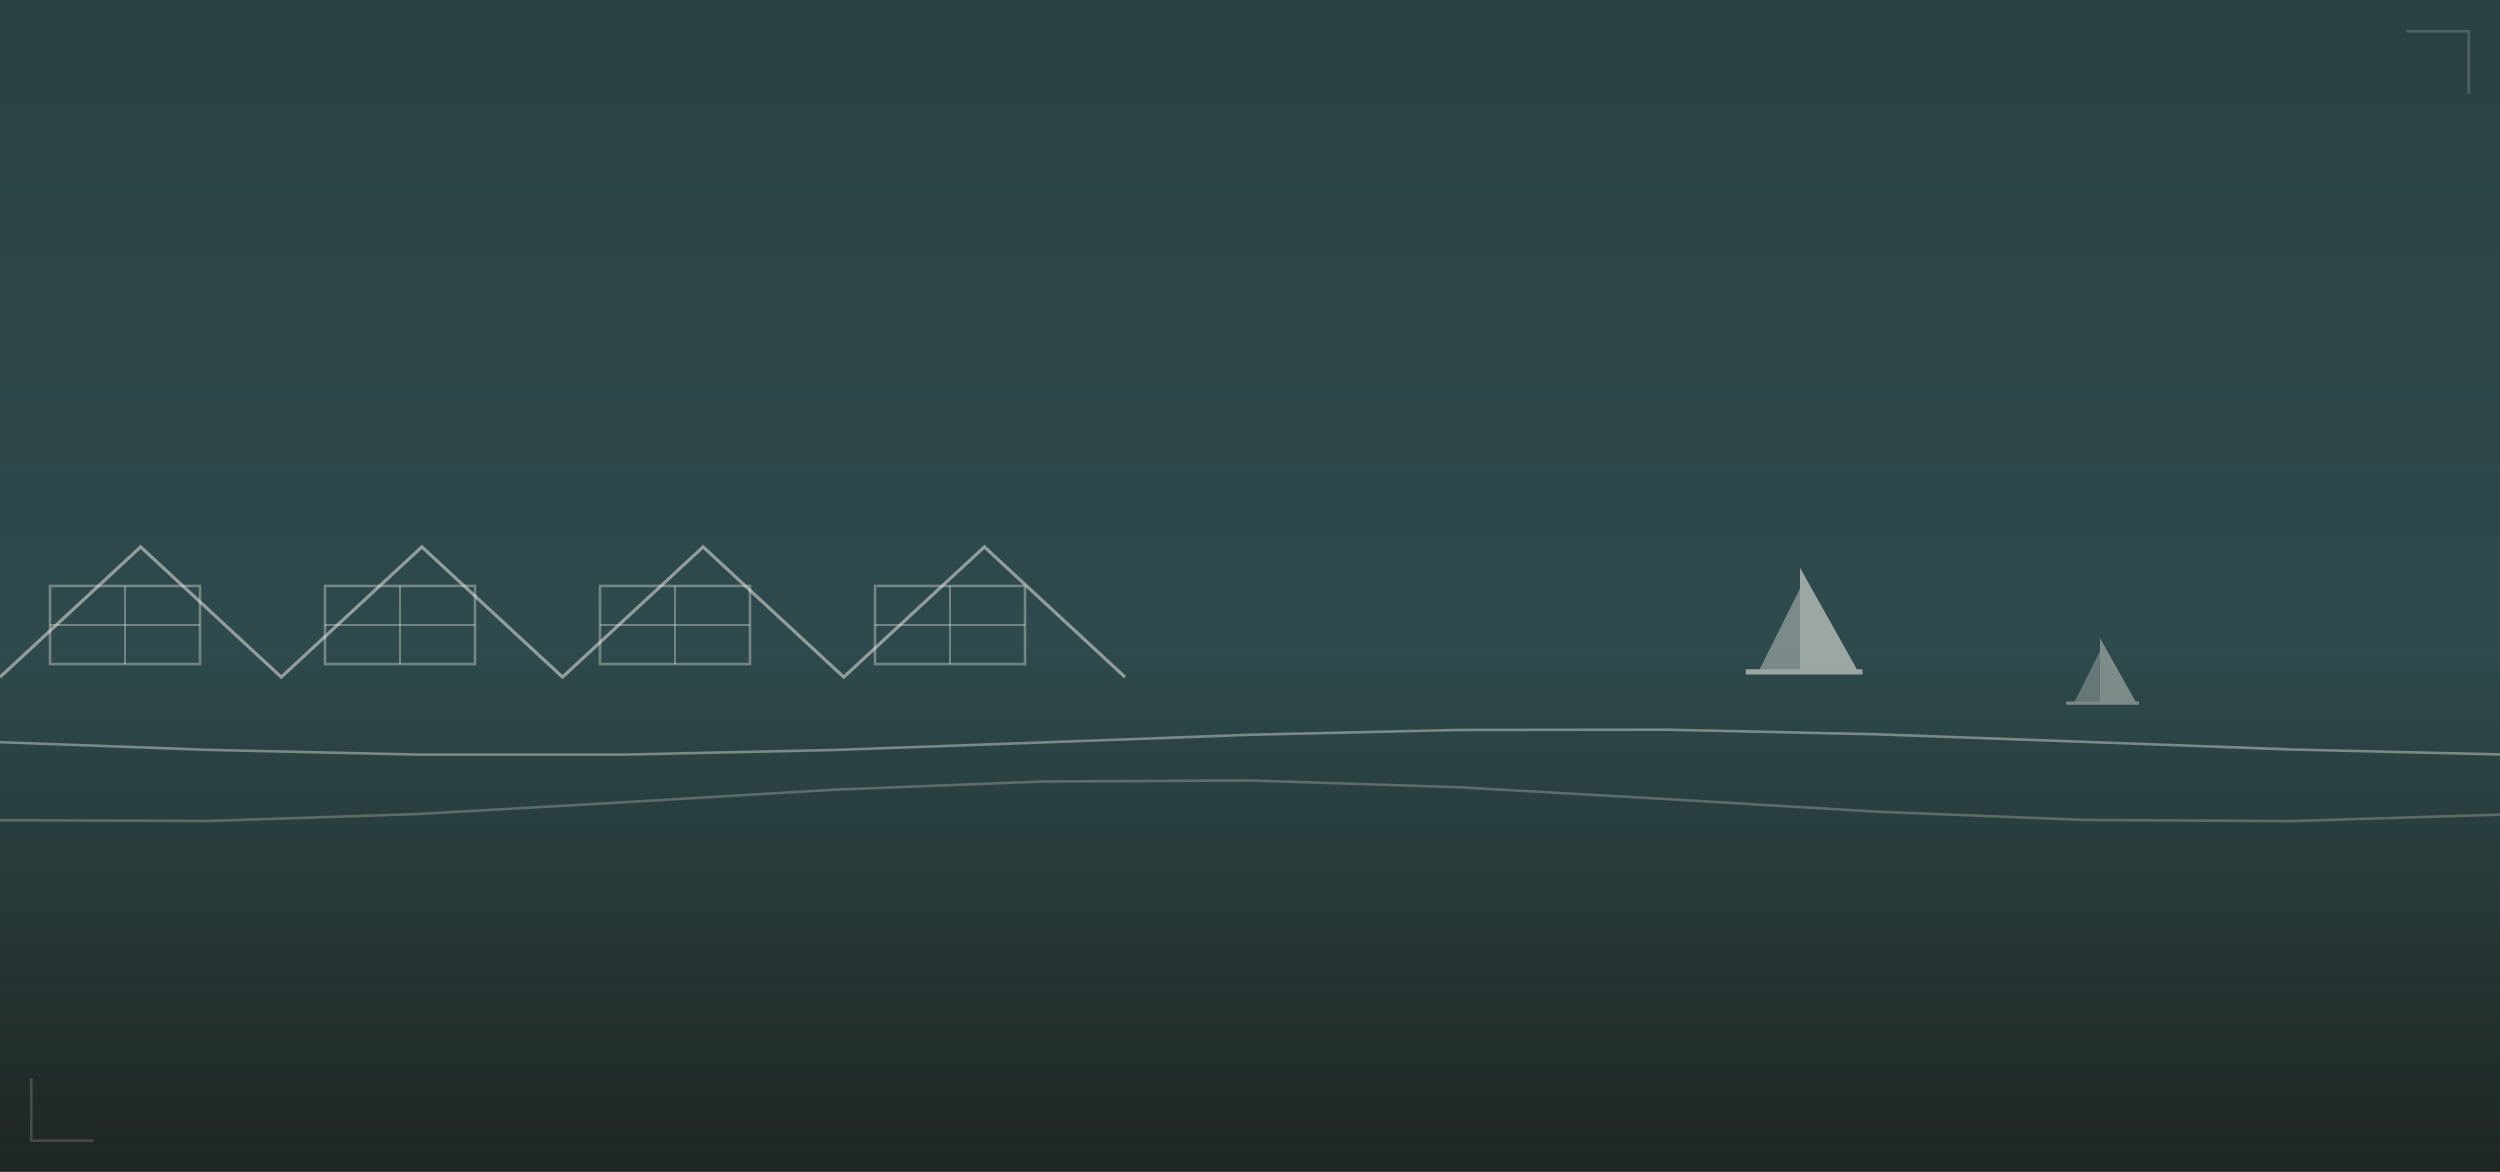
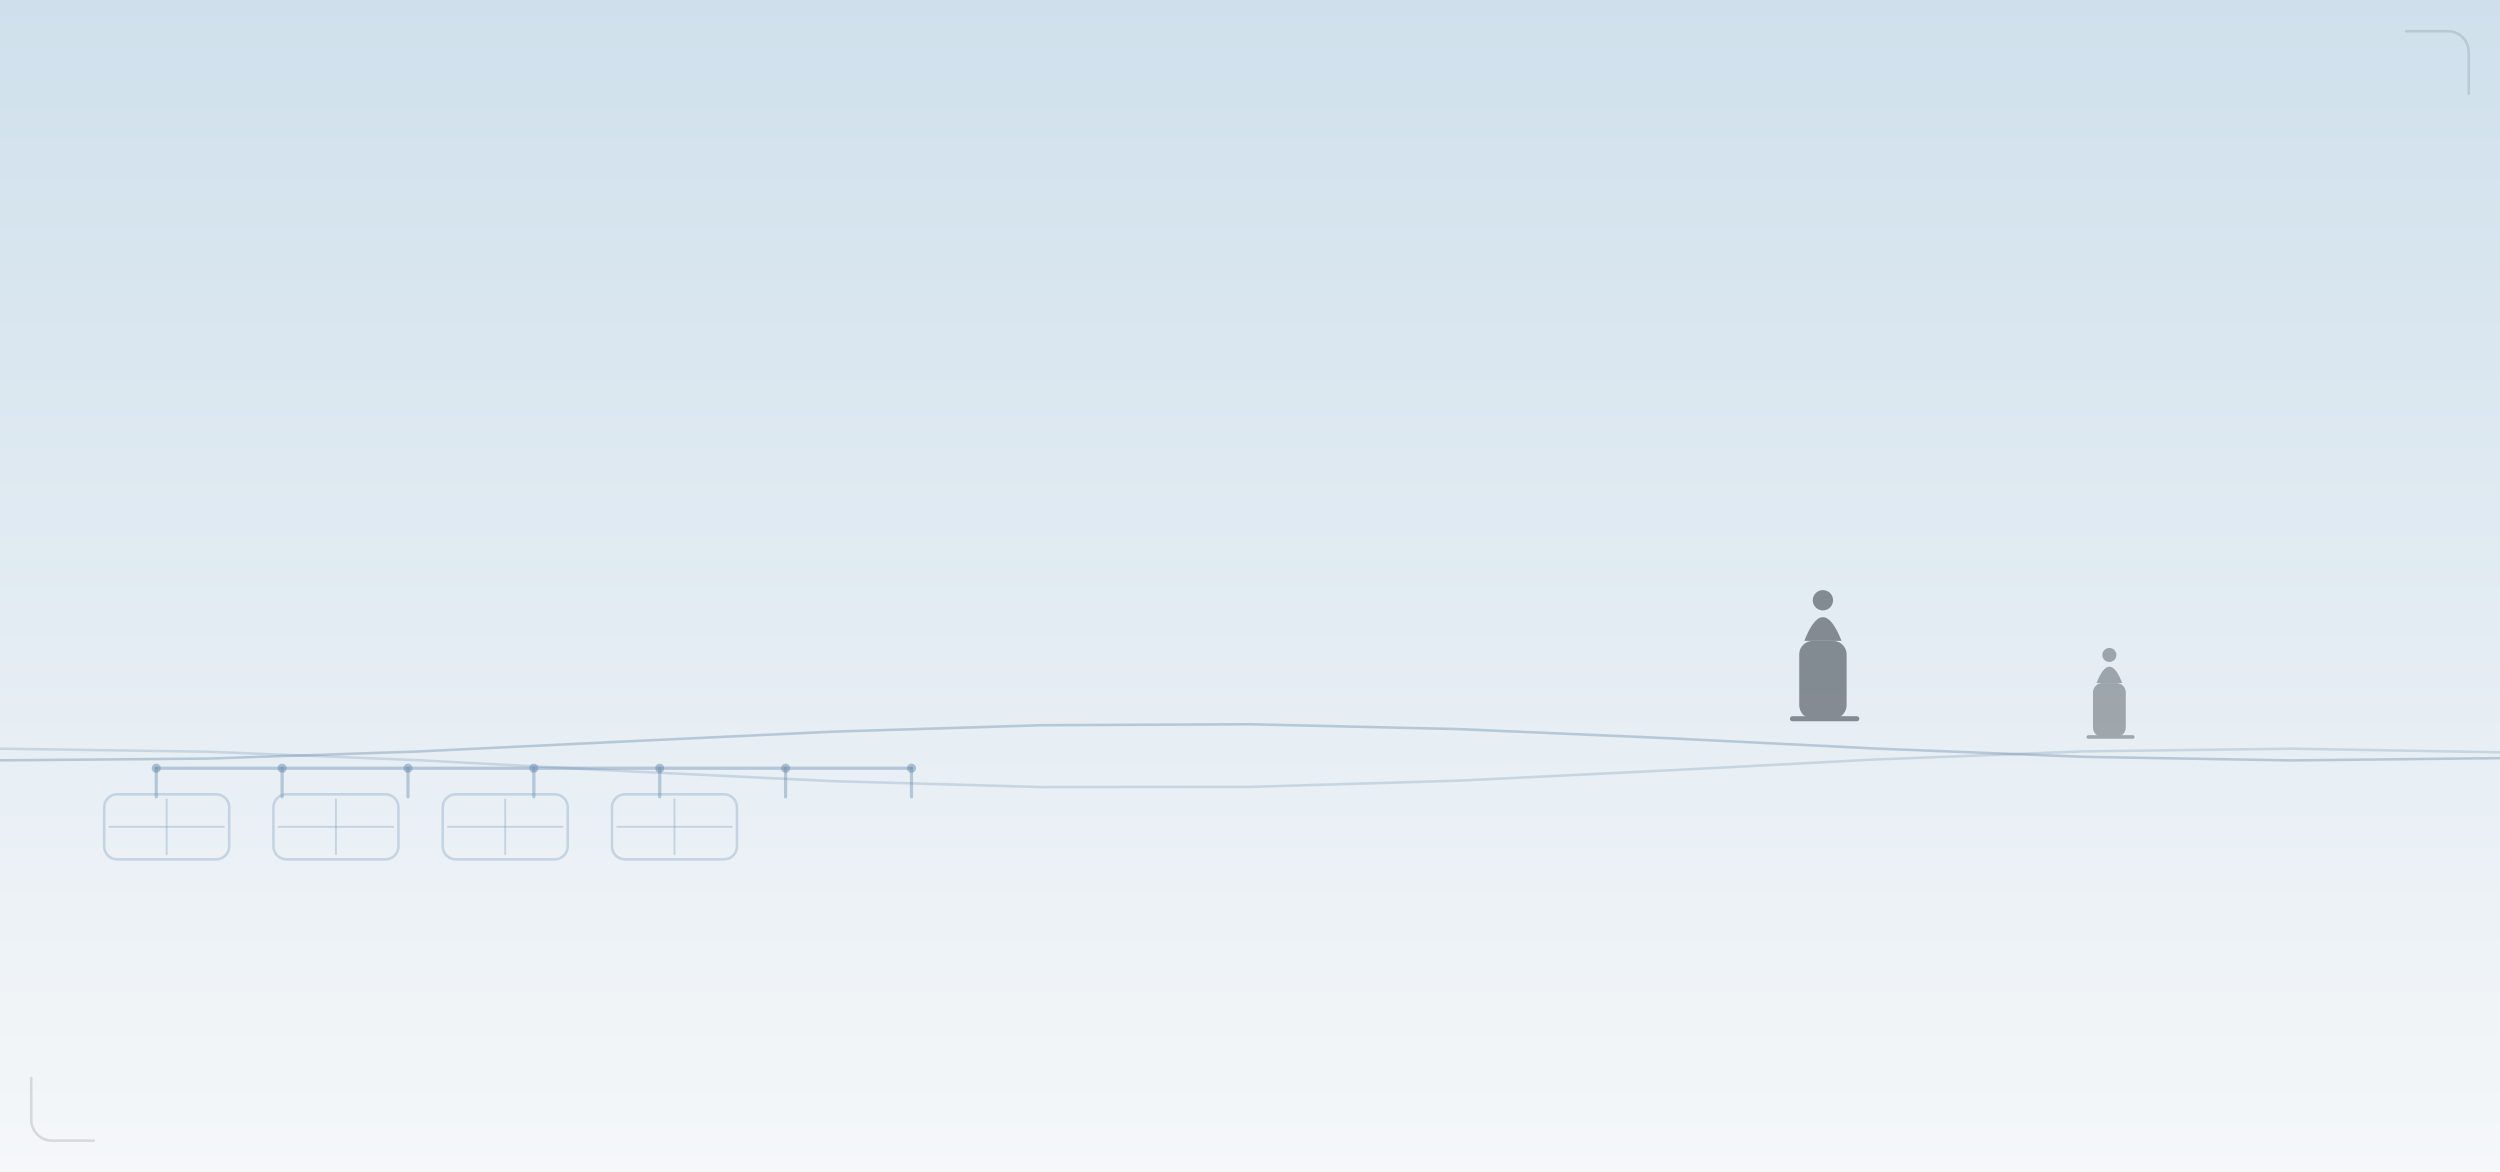
<svg xmlns="http://www.w3.org/2000/svg" viewBox="0 0 1920 900" width="1920" height="900" role="img" aria-label="annapolis-hero">
  <defs>
-     <linearGradient id="ca1" x1="0" y1="0" x2="0" y2="1">
-       <stop offset="0" stop-color="#2a4143" stop-opacity="1" />
-       <stop offset="0.55" stop-color="#2E4A4C" stop-opacity="1" />
-       <stop offset="1" stop-color="#1E2622" stop-opacity="1" />
+     <linearGradient id="g14" x1="0" y1="0" x2="0" y2="1">
+       <stop offset="0" stop-color="#CFE0EC" stop-opacity="1" />
+       <stop offset="1" stop-color="#F5F7F9" stop-opacity="1" />
    </linearGradient>
  </defs>
-   <rect width="1920" height="900" fill="url(#ca1)" />
-   <g transform="translate(1382.4 500) scale(1.6)" opacity="0.55">
-     <path d="M0,-40 L0,10 L28,10 Z" fill="#F6F2EA" />
-     <path d="M0,-30 L-20,10 L0,10 Z" fill="#F6F2EA" fill-opacity="0.7" />
-     <line x1="-26" y1="10" x2="30" y2="10" stroke="#F6F2EA" stroke-width="2.5" />
+   <rect width="1920" height="900" fill="url(#g14)" />
+   <path d="M0,583.94 L160,582.59 L320,577.18 L480,569.45 L640,561.9 L800,556.97 L960,556.23 L1120,559.94 L1280,566.9 L1440,574.85 L1600,581.24 L1760,584 L1920,582.25" fill="none" stroke="#6C90B0" stroke-opacity="0.4" stroke-width="2" stroke-linecap="round" />
+   <path d="M0,574.98 L160,577.33 L320,583.77 L480,592.22 L640,599.95 L800,604.47 L960,604.32 L1120,599.55 L1280,591.7 L1440,583.3 L1600,577.06 L1760,574.99 L1920,577.77" fill="none" stroke="#6C90B0" stroke-opacity="0.27" stroke-width="2" stroke-linecap="round" />
+   <line x1="120" y1="590" x2="700" y2="590" stroke="#6C90B0" stroke-opacity="0.42" stroke-width="2.5" stroke-linecap="round" />
+   <line x1="120" y1="590" x2="120" y2="612" stroke="#6C90B0" stroke-opacity="0.42" stroke-width="2.5" stroke-linecap="round" />
+   <circle cx="120" cy="590" r="3.5" fill="#6C90B0" fill-opacity="0.52" />
+   <line x1="216.667" y1="590" x2="216.667" y2="612" stroke="#6C90B0" stroke-opacity="0.42" stroke-width="2.5" stroke-linecap="round" />
+   <circle cx="216.667" cy="590" r="3.5" fill="#6C90B0" fill-opacity="0.52" />
+   <line x1="313.333" y1="590" x2="313.333" y2="612" stroke="#6C90B0" stroke-opacity="0.42" stroke-width="2.5" stroke-linecap="round" />
+   <circle cx="313.333" cy="590" r="3.5" fill="#6C90B0" fill-opacity="0.52" />
+   <line x1="410" y1="590" x2="410" y2="612" stroke="#6C90B0" stroke-opacity="0.42" stroke-width="2.5" stroke-linecap="round" />
+   <circle cx="410" cy="590" r="3.5" fill="#6C90B0" fill-opacity="0.52" />
+   <line x1="506.667" y1="590" x2="506.667" y2="612" stroke="#6C90B0" stroke-opacity="0.42" stroke-width="2.5" stroke-linecap="round" />
+   <circle cx="506.667" cy="590" r="3.5" fill="#6C90B0" fill-opacity="0.52" />
+   <line x1="603.333" y1="590" x2="603.333" y2="612" stroke="#6C90B0" stroke-opacity="0.42" stroke-width="2.5" stroke-linecap="round" />
+   <circle cx="603.333" cy="590" r="3.5" fill="#6C90B0" fill-opacity="0.52" />
+   <line x1="700" y1="590" x2="700" y2="612" stroke="#6C90B0" stroke-opacity="0.42" stroke-width="2.5" stroke-linecap="round" />
+   <circle cx="700" cy="590" r="3.5" fill="#6C90B0" fill-opacity="0.52" />
+   <g transform="translate(1400 500) scale(1.3)" opacity="0.55">
+     <rect x="-14" y="-6" width="28" height="46" rx="8" fill="#333A42" />
+     <path d="M-11,-6 Q0,-34 11,-6" fill="#333A42" />
+     <circle cx="0" cy="-30" r="6" fill="#333A42" />
+     <line x1="-18" y1="40" x2="20" y2="40" stroke="#333A42" stroke-width="3" stroke-linecap="round" />
  </g>
-   <g transform="translate(1612.8 530) scale(1)" opacity="0.4">
-     <path d="M0,-40 L0,10 L28,10 Z" fill="#F6F2EA" />
-     <path d="M0,-30 L-20,10 L0,10 Z" fill="#F6F2EA" fill-opacity="0.7" />
-     <line x1="-26" y1="10" x2="30" y2="10" stroke="#F6F2EA" stroke-width="2.5" />
+   <g transform="translate(1620 530) scale(0.9)" opacity="0.4">
+     <rect x="-14" y="-6" width="28" height="46" rx="8" fill="#333A42" />
+     <path d="M-11,-6 Q0,-34 11,-6" fill="#333A42" />
+     <circle cx="0" cy="-30" r="6" fill="#333A42" />
+     <line x1="-18" y1="40" x2="20" y2="40" stroke="#333A42" stroke-width="3" stroke-linecap="round" />
  </g>
-   <path d="M0.0,570.0 L160.0,575.9 L320.0,579.5 L480.0,579.5 L640.0,576.0 L800.0,570.2 L960.0,564.3 L1120.0,560.6 L1280.0,560.4 L1440.0,563.9 L1600.0,569.7 L1760.0,575.6 L1920.0,579.4" fill="none" stroke="#F6F2EA" stroke-opacity="0.4" stroke-width="2" stroke-linecap="round" />
-   <path d="M0.0,629.9 L160.0,630.5 L320.0,625.2 L480.0,616.1 L640.0,606.5 L800.0,600.2 L960.0,599.4 L1120.0,604.6 L1280.0,613.7 L1440.0,623.3 L1600.0,629.7 L1760.0,630.6 L1920.0,625.6" fill="none" stroke="#F6F2EA" stroke-opacity="0.25" stroke-width="2" stroke-linecap="round" />
-   <path d="M0,520 L108.0,420.0 L216.0,520 L324.0,420.0 L432.0,520 L540.0,420.0 L648.0,520 L756.0,420.0 L864.0,520" fill="none" stroke="#F6F2EA" stroke-opacity="0.5" stroke-width="2.5" />
-   <rect x="38.4" y="450" width="115.2" height="60" fill="none" stroke="#F6F2EA" stroke-opacity="0.35" stroke-width="2" />
-   <line x1="96" y1="450" x2="96" y2="510" stroke="#F6F2EA" stroke-opacity="0.35" stroke-width="1.5" />
-   <line x1="38.4" y1="480" x2="153.6" y2="480" stroke="#F6F2EA" stroke-opacity="0.35" stroke-width="1.5" />
-   <rect x="249.6" y="450" width="115.2" height="60" fill="none" stroke="#F6F2EA" stroke-opacity="0.35" stroke-width="2" />
-   <line x1="307.2" y1="450" x2="307.2" y2="510" stroke="#F6F2EA" stroke-opacity="0.35" stroke-width="1.5" />
-   <line x1="249.6" y1="480" x2="364.8" y2="480" stroke="#F6F2EA" stroke-opacity="0.35" stroke-width="1.5" />
-   <rect x="460.8" y="450" width="115.2" height="60" fill="none" stroke="#F6F2EA" stroke-opacity="0.35" stroke-width="2" />
-   <line x1="518.4" y1="450" x2="518.4" y2="510" stroke="#F6F2EA" stroke-opacity="0.35" stroke-width="1.5" />
-   <line x1="460.8" y1="480" x2="576" y2="480" stroke="#F6F2EA" stroke-opacity="0.35" stroke-width="1.5" />
-   <rect x="672" y="450" width="115.2" height="60" fill="none" stroke="#F6F2EA" stroke-opacity="0.35" stroke-width="2" />
-   <line x1="729.6" y1="450" x2="729.6" y2="510" stroke="#F6F2EA" stroke-opacity="0.35" stroke-width="1.5" />
-   <line x1="672" y1="480" x2="787.2" y2="480" stroke="#F6F2EA" stroke-opacity="0.35" stroke-width="1.5" />
-   <path d="M24,828 L24,876 L72,876" fill="none" stroke="#F6F2EA" stroke-opacity="0.18" stroke-width="2" />
-   <path d="M1848,24 L1896,24 L1896,72" fill="none" stroke="#F6F2EA" stroke-opacity="0.18" stroke-width="2" />
+   <rect x="80" y="610" width="96" height="50" rx="10" fill="none" stroke="#6C90B0" stroke-opacity="0.3" stroke-width="2" />
+   <line x1="128" y1="614" x2="128" y2="656" stroke="#6C90B0" stroke-opacity="0.3" stroke-width="1.5" stroke-linecap="round" />
+   <line x1="84" y1="635" x2="172" y2="635" stroke="#6C90B0" stroke-opacity="0.3" stroke-width="1.5" stroke-linecap="round" />
+   <rect x="210" y="610" width="96" height="50" rx="10" fill="none" stroke="#6C90B0" stroke-opacity="0.3" stroke-width="2" />
+   <line x1="258" y1="614" x2="258" y2="656" stroke="#6C90B0" stroke-opacity="0.3" stroke-width="1.5" stroke-linecap="round" />
+   <line x1="214" y1="635" x2="302" y2="635" stroke="#6C90B0" stroke-opacity="0.3" stroke-width="1.5" stroke-linecap="round" />
+   <rect x="340" y="610" width="96" height="50" rx="10" fill="none" stroke="#6C90B0" stroke-opacity="0.3" stroke-width="2" />
+   <line x1="388" y1="614" x2="388" y2="656" stroke="#6C90B0" stroke-opacity="0.3" stroke-width="1.5" stroke-linecap="round" />
+   <line x1="344" y1="635" x2="432" y2="635" stroke="#6C90B0" stroke-opacity="0.3" stroke-width="1.5" stroke-linecap="round" />
+   <rect x="470" y="610" width="96" height="50" rx="10" fill="none" stroke="#6C90B0" stroke-opacity="0.3" stroke-width="2" />
+   <line x1="518" y1="614" x2="518" y2="656" stroke="#6C90B0" stroke-opacity="0.3" stroke-width="1.5" stroke-linecap="round" />
+   <line x1="474" y1="635" x2="562" y2="635" stroke="#6C90B0" stroke-opacity="0.3" stroke-width="1.5" stroke-linecap="round" />
+   <path d="M24,828 L24,860 A16,16 0 0 0 40,876 L72,876" fill="none" stroke="#6B7480" stroke-opacity="0.22" stroke-width="2" stroke-linecap="round" />
+   <path d="M1848,24 L1880,24 A16,16 0 0 1 1896,40 L1896,72" fill="none" stroke="#6B7480" stroke-opacity="0.22" stroke-width="2" stroke-linecap="round" />
</svg>
